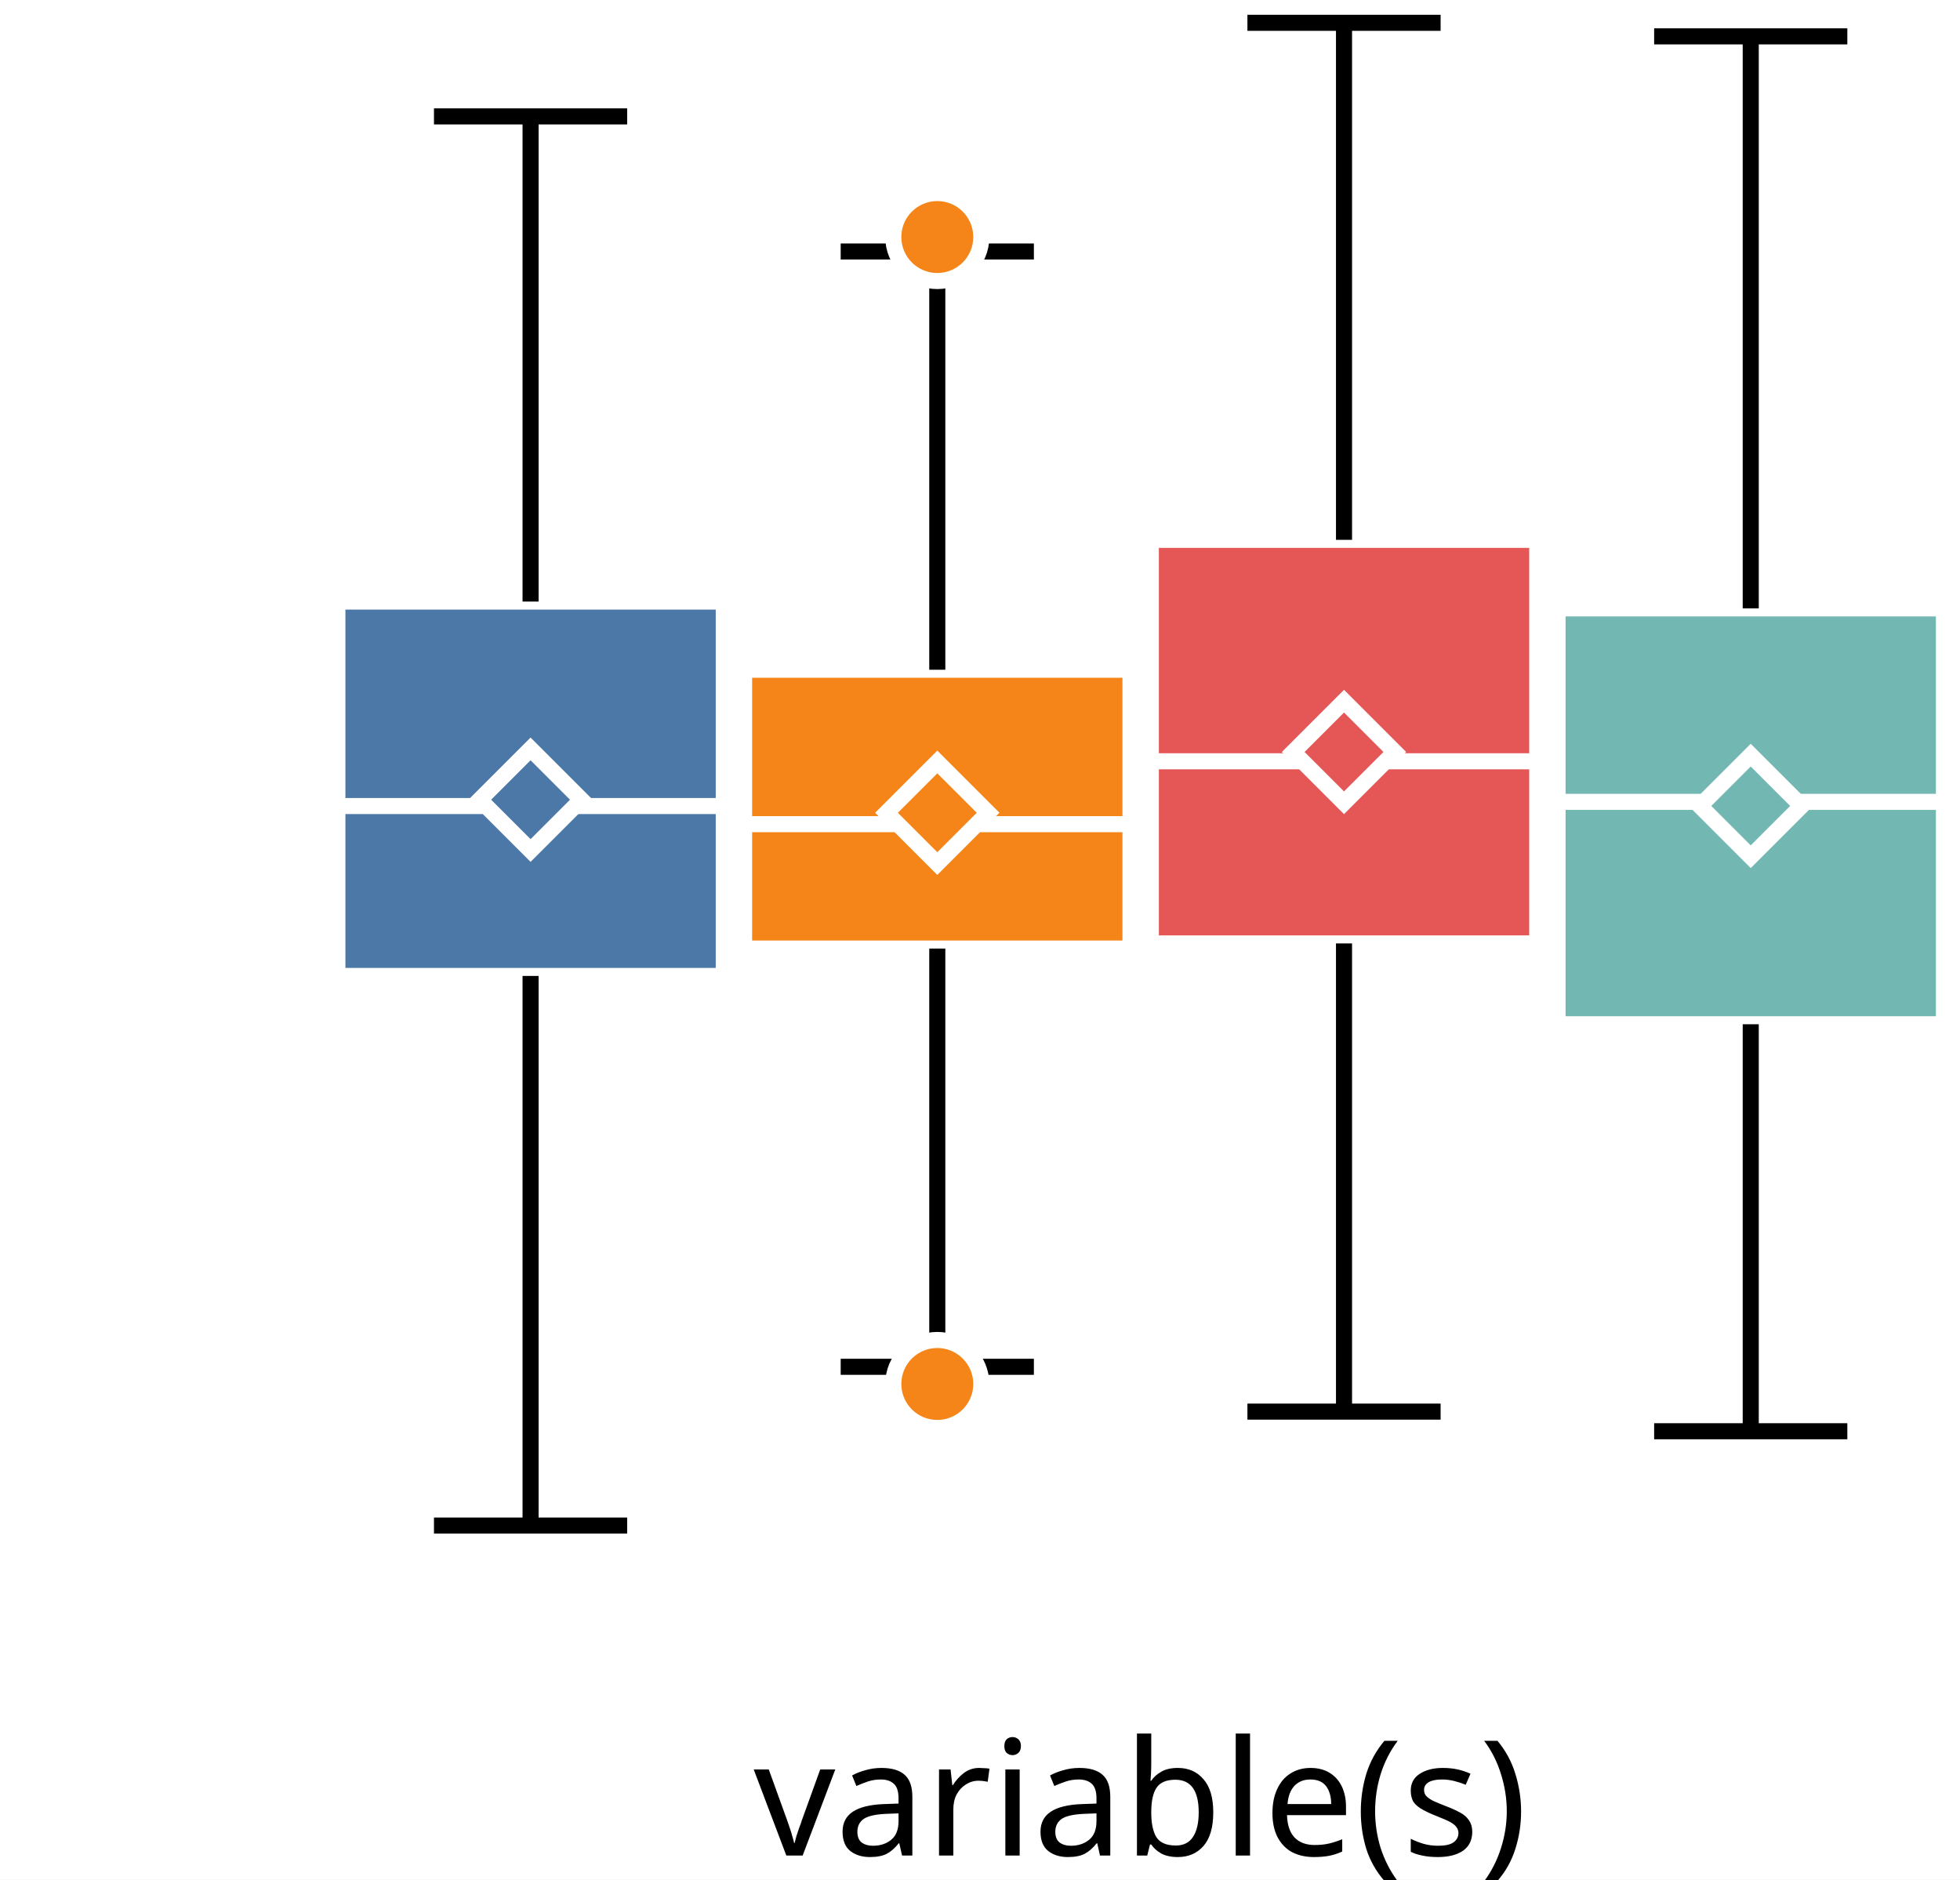
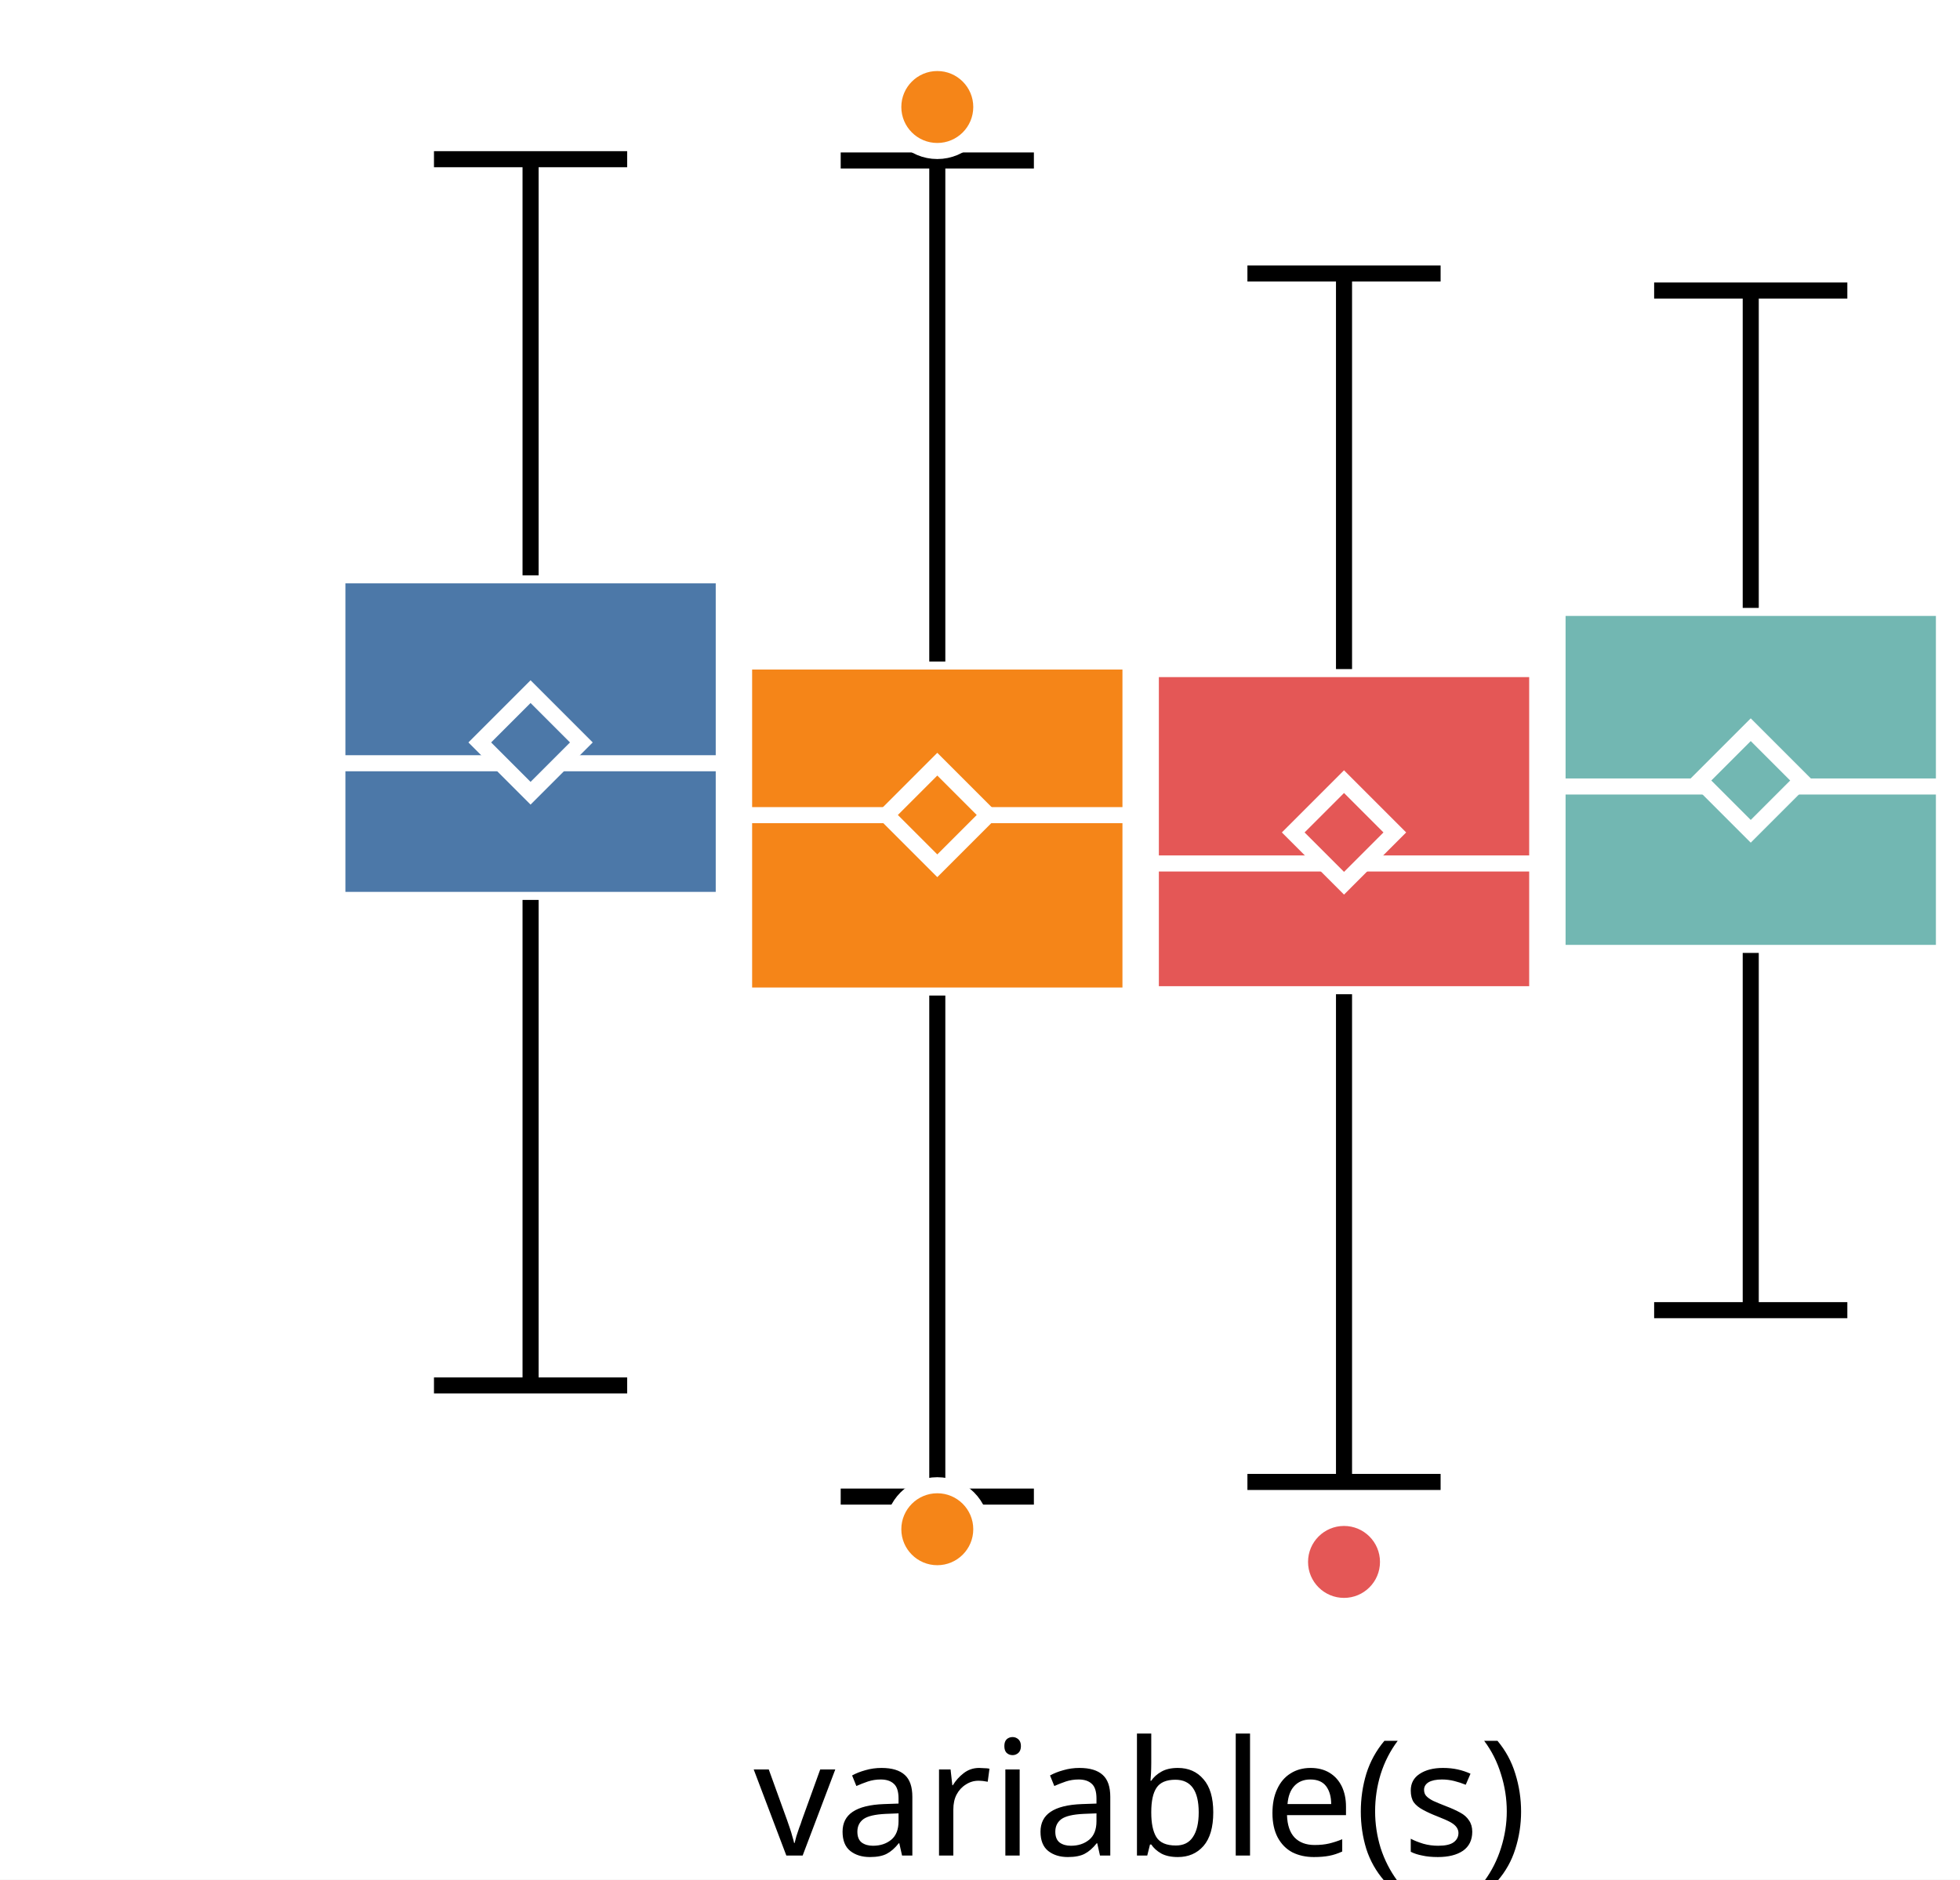
<svg xmlns="http://www.w3.org/2000/svg" version="1.1" class="marks" width="122" height="117" viewBox="0 0 122 117">
  <rect width="122" height="117" fill="white" />
  <g fill="none" stroke-miterlimit="10" transform="translate(21,0)">
    <g class="mark-group role-frame root" role="graphics-object" aria-roledescription="group mark container">
      <g transform="translate(0,0)">
        <path class="background" aria-hidden="true" d="M0,0h100v100h-100Z" />
        <g>
          <g class="mark-group role-axis" role="graphics-symbol" aria-roledescription="axis" aria-label="X-axis for a discrete scale with 1 value: variable(s)">
            <g transform="translate(0.5,100.5)">
              <path class="background" aria-hidden="true" d="M0,0h0v0h0Z" pointer-events="none" />
              <g>
                <g class="mark-rule role-axis-tick" pointer-events="none">
                  <line transform="translate(50,0)" x2="0" y2="5" stroke="white" stroke-width="1.01" opacity="1" />
                </g>
                <g class="mark-text role-axis-label" pointer-events="none">
                  <text text-anchor="middle" transform="translate(49.5,15)" font-family="sans-serif" font-size="10px" font-style="normal" font-weight="400" fill="black" opacity="1">variable(s)</text>
                </g>
              </g>
              <path class="foreground" aria-hidden="true" d="" pointer-events="none" display="none" />
            </g>
          </g>
          <g class="mark-group role-axis" role="graphics-symbol" aria-roledescription="axis" aria-label="Y-axis for a linear scale with values from −3 to 3">
            <g transform="translate(0.5,0.5)">
              <path class="background" aria-hidden="true" d="M0,0h0v0h0Z" pointer-events="none" />
              <g>
                <g class="mark-rule role-axis-tick" pointer-events="none">
                  <line transform="translate(0,83)" x2="-5" y2="0" stroke="white" stroke-width="1.01" opacity="1" />
                  <line transform="translate(0,50)" x2="-5" y2="0" stroke="white" stroke-width="1.01" opacity="1" />
                  <line transform="translate(0,17)" x2="-5" y2="0" stroke="white" stroke-width="1.01" opacity="1" />
                </g>
                <g class="mark-text role-axis-label" pointer-events="none">
                  <text text-anchor="end" transform="translate(-7,86.33333)" font-family="sans-serif" font-size="10px" font-style="normal" font-weight="400" fill="white" opacity="1">−2</text>
                  <text text-anchor="end" transform="translate(-7,53)" font-family="sans-serif" font-size="10px" font-style="normal" font-weight="400" fill="white" opacity="1">0</text>
                  <text text-anchor="end" transform="translate(-7,19.66667)" font-family="sans-serif" font-size="10px" font-style="normal" font-weight="400" fill="white" opacity="1">2</text>
                </g>
              </g>
              <path class="foreground" aria-hidden="true" d="" pointer-events="none" display="none" />
            </g>
          </g>
          <g class="mark-group role-scope" role="graphics-object" aria-roledescription="group mark container">
            <g transform="translate(0,0)">
              <path class="background" aria-hidden="true" d="M0,0h0v0h0Z" />
              <g>
                <g class="mark-rect role-mark" role="graphics-symbol" aria-roledescription="rect mark container">
-                   <path d="M0,37.445h24.051v23.304h-24.051Z" fill="#4c78a8" stroke="white" stroke-width="1" opacity="1" />
-                   <path d="M25.316,41.688h24.051v17.356h-24.051Z" fill="#f58518" stroke="white" stroke-width="1" opacity="1" />
-                   <path d="M50.633,33.603h24.051v25.122h-24.051Z" fill="#e45756" stroke="white" stroke-width="1" opacity="1" />
-                   <path d="M75.949,37.87h24.051v25.886h-24.051Z" fill="#72b7b2" stroke="white" stroke-width="1" opacity="1" />
+                   <path d="M0,35.811h24.051v20.205h-24.051Z" fill="#4c78a8" stroke="white" stroke-width="1" opacity="1" />
+                   <path d="M25.316,41.177h24.051v20.792h-24.051Z" fill="#f58518" stroke="white" stroke-width="1" opacity="1" />
+                   <path d="M50.633,41.647h24.051v20.239h-24.051Z" fill="#e45756" stroke="white" stroke-width="1" opacity="1" />
+                   <path d="M75.949,37.839h24.051v21.476h-24.051Z" fill="#72b7b2" stroke="white" stroke-width="1" opacity="1" />
                </g>
                <g class="mark-rule role-mark" role="graphics-symbol" aria-roledescription="rule mark container">
-                   <line transform="translate(0,50.17281)" x2="24.051" y2="0" fill="#4c78a8" stroke="white" stroke-width="1" opacity="1" />
-                   <line transform="translate(25.31646,51.30139)" x2="24.051" y2="0" fill="#f58518" stroke="white" stroke-width="1" opacity="1" />
-                   <line transform="translate(50.63291,47.38694)" x2="24.051" y2="0" fill="#e45756" stroke="white" stroke-width="1" opacity="1" />
-                   <line transform="translate(75.94937,49.91306)" x2="24.051" y2="0" fill="#72b7b2" stroke="white" stroke-width="1" opacity="1" />
+                   <line transform="translate(0,47.50882)" x2="24.051" y2="0" fill="#4c78a8" stroke="white" stroke-width="1" opacity="1" />
+                   <line transform="translate(25.31646,50.73967)" x2="24.051" y2="0" fill="#f58518" stroke="white" stroke-width="1" opacity="1" />
+                   <line transform="translate(50.63291,53.74755)" x2="24.051" y2="0" fill="#e45756" stroke="white" stroke-width="1" opacity="1" />
+                   <line transform="translate(75.94937,48.95596)" x2="24.051" y2="0" fill="#72b7b2" stroke="white" stroke-width="1" opacity="1" />
                </g>
                <g class="mark-symbol role-mark" role="graphics-symbol" aria-roledescription="symbol mark container">
-                   <path transform="translate(12.02532,49.7787)" d="M-3.162,0L0,-3.162L3.162,0L0,3.162Z" fill="#4c78a8" stroke="white" stroke-width="1" opacity="1" />
-                   <path transform="translate(37.34177,50.59154)" d="M-3.162,0L0,-3.162L3.162,0L0,3.162Z" fill="#f58518" stroke="white" stroke-width="1" opacity="1" />
-                   <path transform="translate(62.65823,46.8076)" d="M-3.162,0L0,-3.162L3.162,0L0,3.162Z" fill="#e45756" stroke="white" stroke-width="1" opacity="1" />
-                   <path transform="translate(87.97468,50.16608)" d="M-3.162,0L0,-3.162L3.162,0L0,3.162Z" fill="#72b7b2" stroke="white" stroke-width="1" opacity="1" />
+                   <path transform="translate(12.02532,46.21375)" d="M-3.162,0L0,-3.162L3.162,0L0,3.162Z" fill="#4c78a8" stroke="white" stroke-width="1" opacity="1" />
+                   <path transform="translate(37.34177,50.72929)" d="M-3.162,0L0,-3.162L3.162,0L0,3.162Z" fill="#f58518" stroke="white" stroke-width="1" opacity="1" />
+                   <path transform="translate(62.65823,51.81615)" d="M-3.162,0L0,-3.162L3.162,0L0,3.162Z" fill="#e45756" stroke="white" stroke-width="1" opacity="1" />
+                   <path transform="translate(87.97468,48.58313)" d="M-3.162,0L0,-3.162L3.162,0L0,3.162Z" fill="#72b7b2" stroke="white" stroke-width="1" opacity="1" />
                </g>
                <g class="mark-rule role-mark" role="graphics-symbol" aria-roledescription="rule mark container">
-                   <line transform="translate(12.02532,60.74841)" x2="0" y2="34.212" fill="#4c78a8" stroke="black" stroke-width="1" stroke-dasharray="0" opacity="1" />
-                   <line transform="translate(37.34177,59.04414)" x2="0" y2="26.034" fill="#f58518" stroke="black" stroke-width="1" stroke-dasharray="0" opacity="1" />
-                   <line transform="translate(62.65823,58.72405)" x2="0" y2="29.144" fill="#e45756" stroke="black" stroke-width="1" stroke-dasharray="0" opacity="1" />
-                   <line transform="translate(87.97468,63.75575)" x2="0" y2="25.334" fill="#72b7b2" stroke="black" stroke-width="1" stroke-dasharray="0" opacity="1" />
+                   <line transform="translate(12.02532,56.0163)" x2="0" y2="30.221" fill="#4c78a8" stroke="black" stroke-width="1" stroke-dasharray="0" opacity="1" />
+                   <line transform="translate(37.34177,61.9687)" x2="0" y2="31.188" fill="#f58518" stroke="black" stroke-width="1" stroke-dasharray="0" opacity="1" />
+                   <line transform="translate(62.65823,61.88636)" x2="0" y2="30.358" fill="#e45756" stroke="black" stroke-width="1" stroke-dasharray="0" opacity="1" />
+                   <line transform="translate(87.97468,59.31549)" x2="0" y2="22.237" fill="#72b7b2" stroke="black" stroke-width="1" stroke-dasharray="0" opacity="1" />
                </g>
                <g class="mark-rule role-mark" role="graphics-symbol" aria-roledescription="rule mark container">
-                   <line transform="translate(12.02532,37.44453)" x2="0" y2="-30.2" fill="#4c78a8" stroke="black" stroke-width="1" stroke-dasharray="0" opacity="1" />
-                   <line transform="translate(37.34177,41.68836)" x2="0" y2="-26.034" fill="#f58518" stroke="black" stroke-width="1" stroke-dasharray="0" opacity="1" />
-                   <line transform="translate(62.65823,33.60253)" x2="0" y2="-32.183" fill="#e45756" stroke="black" stroke-width="1" stroke-dasharray="0" opacity="1" />
-                   <line transform="translate(87.97468,37.86994)" x2="0" y2="-35.607" fill="#72b7b2" stroke="black" stroke-width="1" stroke-dasharray="0" opacity="1" />
+                   <line transform="translate(12.02532,35.8111)" x2="0" y2="-25.902" fill="#4c78a8" stroke="black" stroke-width="1" stroke-dasharray="0" opacity="1" />
+                   <line transform="translate(37.34177,41.1767)" x2="0" y2="-31.188" fill="#f58518" stroke="black" stroke-width="1" stroke-dasharray="0" opacity="1" />
+                   <line transform="translate(62.65823,41.64739)" x2="0" y2="-24.624" fill="#e45756" stroke="black" stroke-width="1" stroke-dasharray="0" opacity="1" />
+                   <line transform="translate(87.97468,37.83935)" x2="0" y2="-19.755" fill="#72b7b2" stroke="black" stroke-width="1" stroke-dasharray="0" opacity="1" />
                </g>
                <g class="mark-rule role-mark lower_fence" role="graphics-symbol" aria-roledescription="rule mark container">
-                   <line transform="translate(6.012658,94.95996)" x2="12.025" y2="0" fill="#4c78a8" stroke="black" stroke-width="1" opacity="1" />
-                   <line transform="translate(31.32911,85.0778)" x2="12.025" y2="0" fill="#f58518" stroke="black" stroke-width="1" opacity="1" />
-                   <line transform="translate(56.64557,87.86762)" x2="12.025" y2="0" fill="#e45756" stroke="black" stroke-width="1" opacity="1" />
-                   <line transform="translate(81.96203,89.08956)" x2="12.025" y2="0" fill="#72b7b2" stroke="black" stroke-width="1" opacity="1" />
+                   <line transform="translate(6.012658,86.23694)" x2="12.025" y2="0" fill="#4c78a8" stroke="black" stroke-width="1" opacity="1" />
+                   <line transform="translate(31.32911,93.1567)" x2="12.025" y2="0" fill="#f58518" stroke="black" stroke-width="1" opacity="1" />
+                   <line transform="translate(56.64557,92.24482)" x2="12.025" y2="0" fill="#e45756" stroke="black" stroke-width="1" opacity="1" />
+                   <line transform="translate(81.96203,81.55258)" x2="12.025" y2="0" fill="#72b7b2" stroke="black" stroke-width="1" opacity="1" />
                </g>
                <g class="mark-rule role-mark upper_fence" role="graphics-symbol" aria-roledescription="rule mark container">
-                   <line transform="translate(6.012658,7.244849)" x2="12.025" y2="0" fill="#4c78a8" stroke="black" stroke-width="1" opacity="1" />
-                   <line transform="translate(31.32911,15.6547)" x2="12.025" y2="0" fill="#f58518" stroke="black" stroke-width="1" opacity="1" />
-                   <line transform="translate(56.64557,1.41965)" x2="12.025" y2="0" fill="#e45756" stroke="black" stroke-width="1" opacity="1" />
-                   <line transform="translate(81.96203,2.263409)" x2="12.025" y2="0" fill="#72b7b2" stroke="black" stroke-width="1" opacity="1" />
+                   <line transform="translate(6.012658,9.909367)" x2="12.025" y2="0" fill="#4c78a8" stroke="black" stroke-width="1" opacity="1" />
+                   <line transform="translate(31.32911,9.988702)" x2="12.025" y2="0" fill="#f58518" stroke="black" stroke-width="1" opacity="1" />
+                   <line transform="translate(56.64557,17.02293)" x2="12.025" y2="0" fill="#e45756" stroke="black" stroke-width="1" opacity="1" />
+                   <line transform="translate(81.96203,18.0839)" x2="12.025" y2="0" fill="#72b7b2" stroke="black" stroke-width="1" opacity="1" />
                </g>
              </g>
              <path class="foreground" aria-hidden="true" d="" display="none" />
            </g>
          </g>
          <g class="mark-group role-scope" role="graphics-object" aria-roledescription="group mark container">
            <g transform="translate(0,0)">
              <path class="background" aria-hidden="true" d="M0,0h0v0h0Z" />
              <g>
                <g class="mark-symbol role-mark" role="graphics-symbol" aria-roledescription="symbol mark container">
-                   <path transform="translate(37.34177,14.75441)" d="M2.739,0A2.739,2.739,0,1,1,-2.739,0A2.739,2.739,0,1,1,2.739,0" fill="#f58518" stroke="white" stroke-width="1" opacity="1" />
-                   <path transform="translate(37.34177,86.14665)" d="M2.739,0A2.739,2.739,0,1,1,-2.739,0A2.739,2.739,0,1,1,2.739,0" fill="#f58518" stroke="white" stroke-width="1" opacity="1" />
+                   <path transform="translate(37.34177,6.66028)" d="M2.739,0A2.739,2.739,0,1,1,-2.739,0A2.739,2.739,0,1,1,2.739,0" fill="#f58518" stroke="white" stroke-width="1" opacity="1" />
+                   <path transform="translate(37.34177,95.18864)" d="M2.739,0A2.739,2.739,0,1,1,-2.739,0A2.739,2.739,0,1,1,2.739,0" fill="#f58518" stroke="white" stroke-width="1" opacity="1" />
+                   <path transform="translate(62.65823,97.22329)" d="M2.739,0A2.739,2.739,0,1,1,-2.739,0A2.739,2.739,0,1,1,2.739,0" fill="#e45756" stroke="white" stroke-width="1" opacity="1" />
                </g>
              </g>
              <path class="foreground" aria-hidden="true" d="" display="none" />
            </g>
          </g>
        </g>
        <path class="foreground" aria-hidden="true" d="" display="none" />
      </g>
    </g>
  </g>
</svg>
